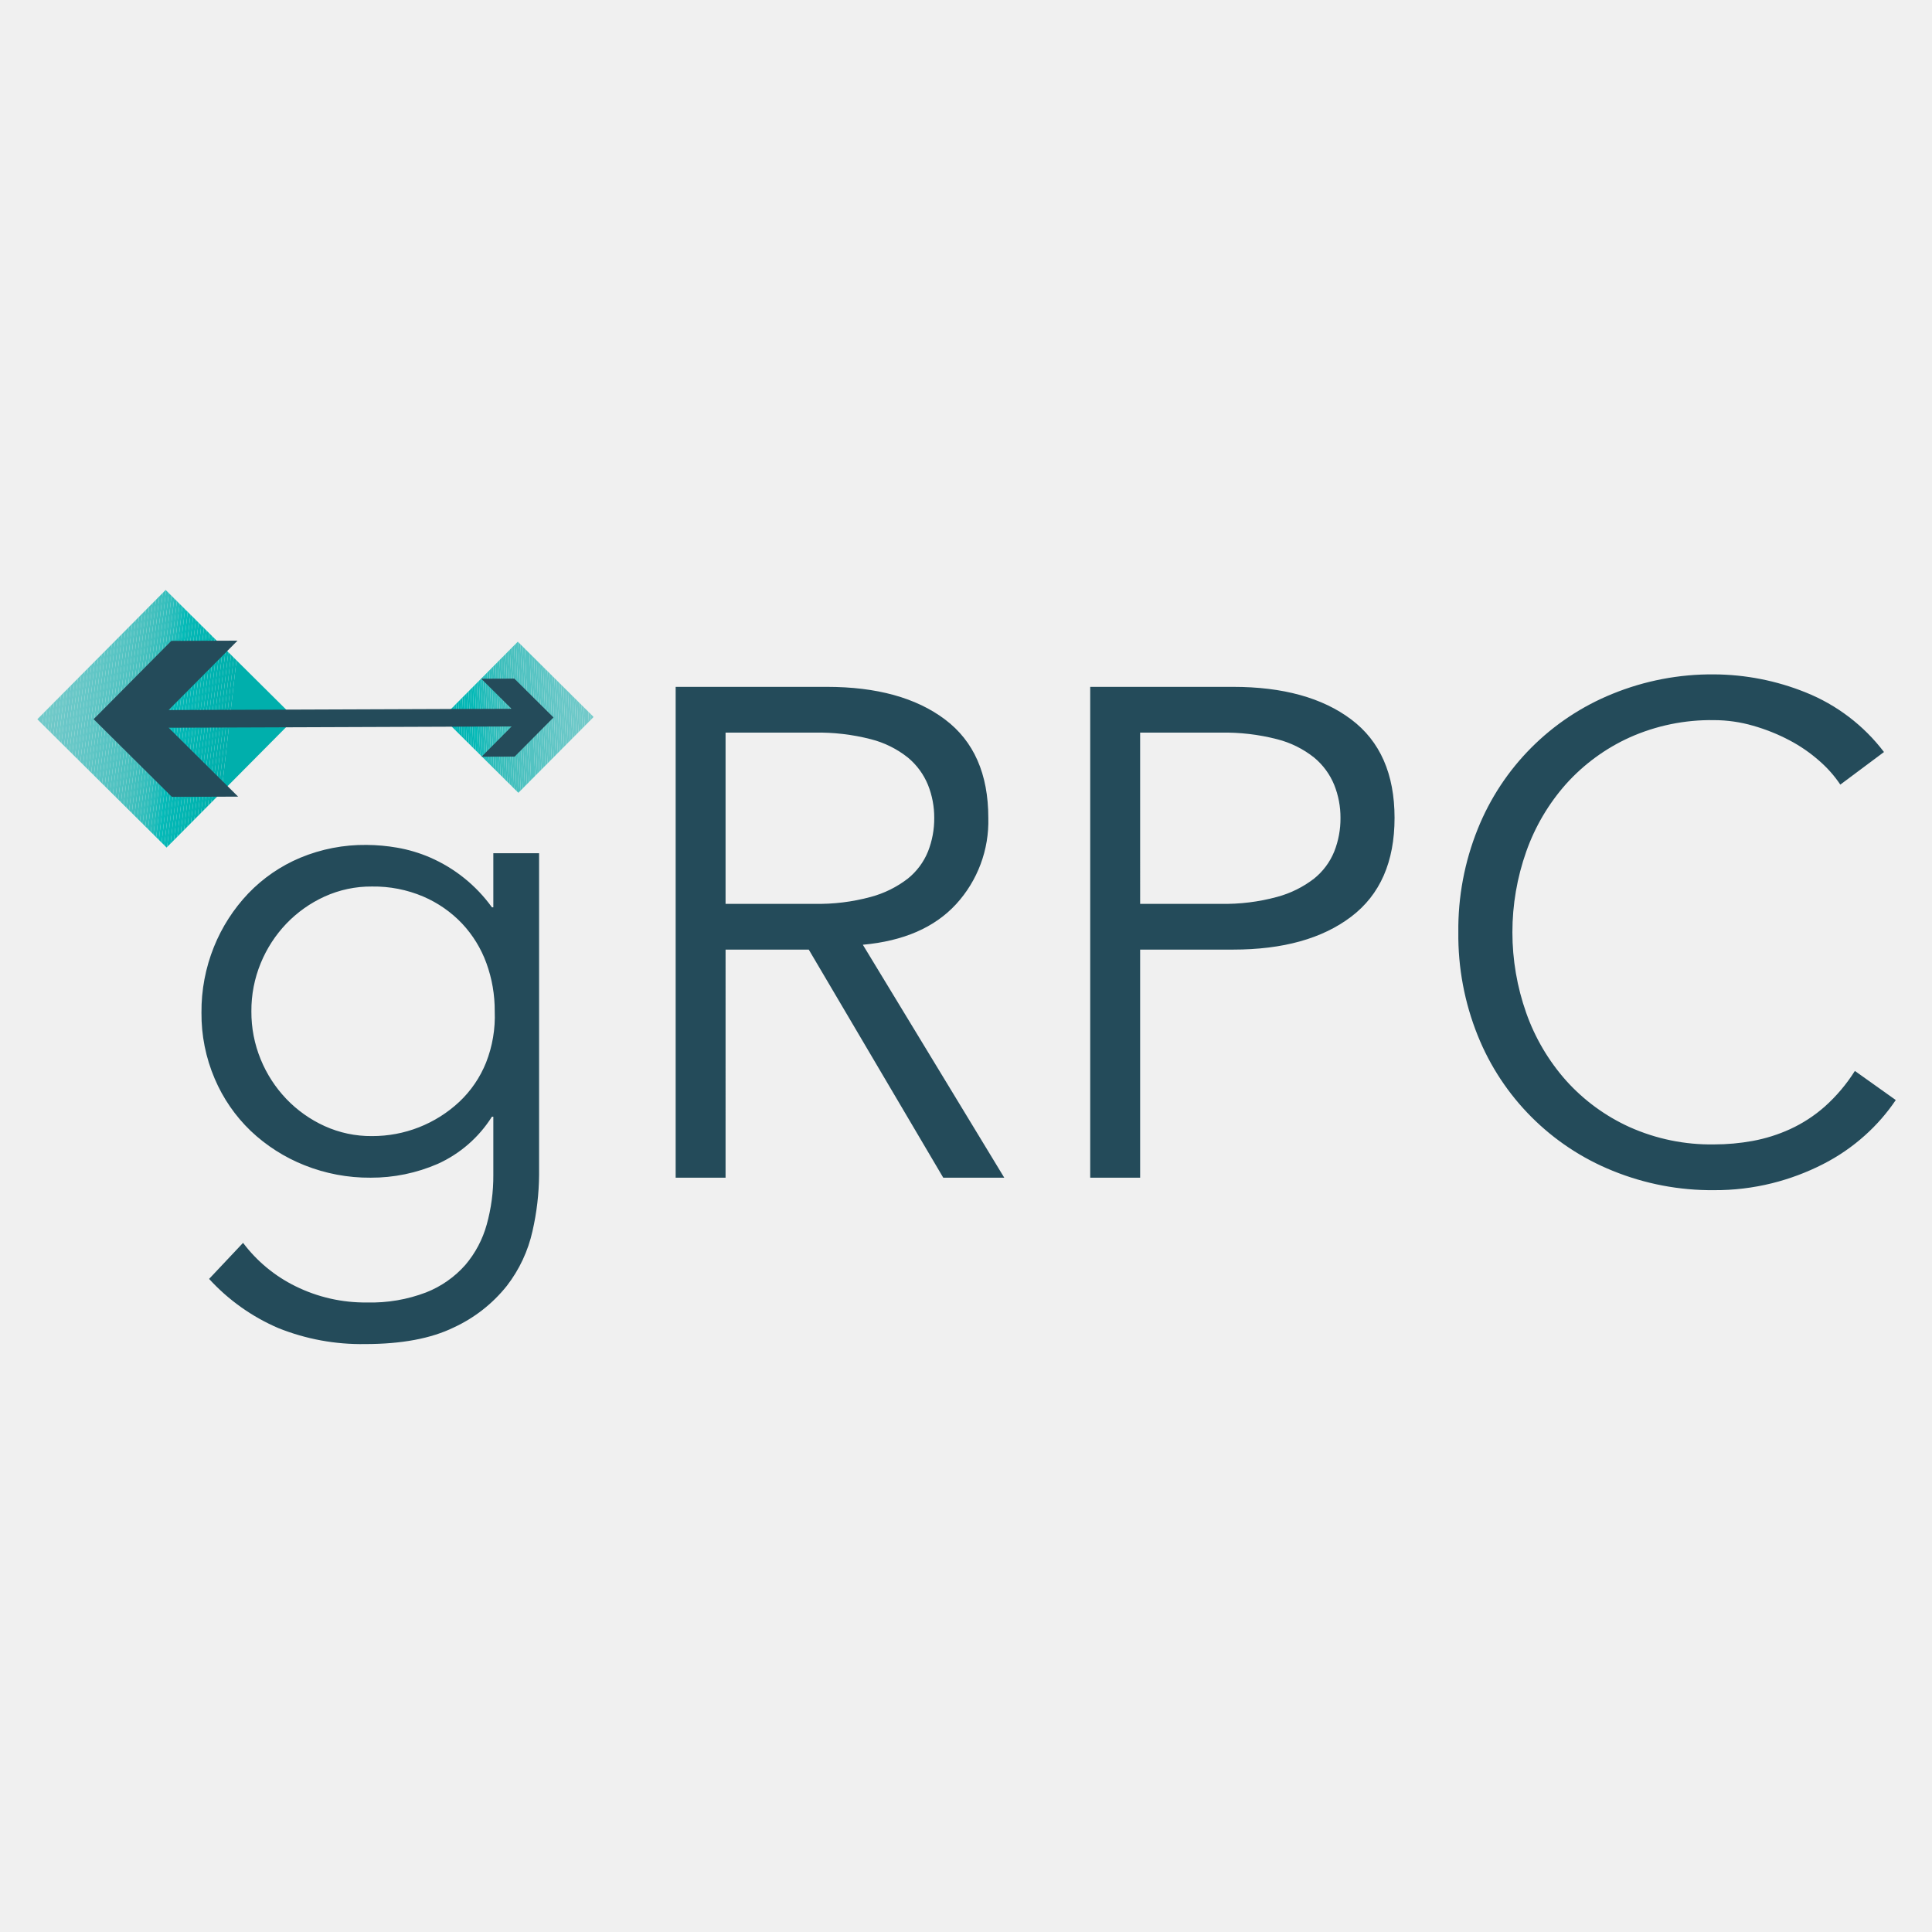
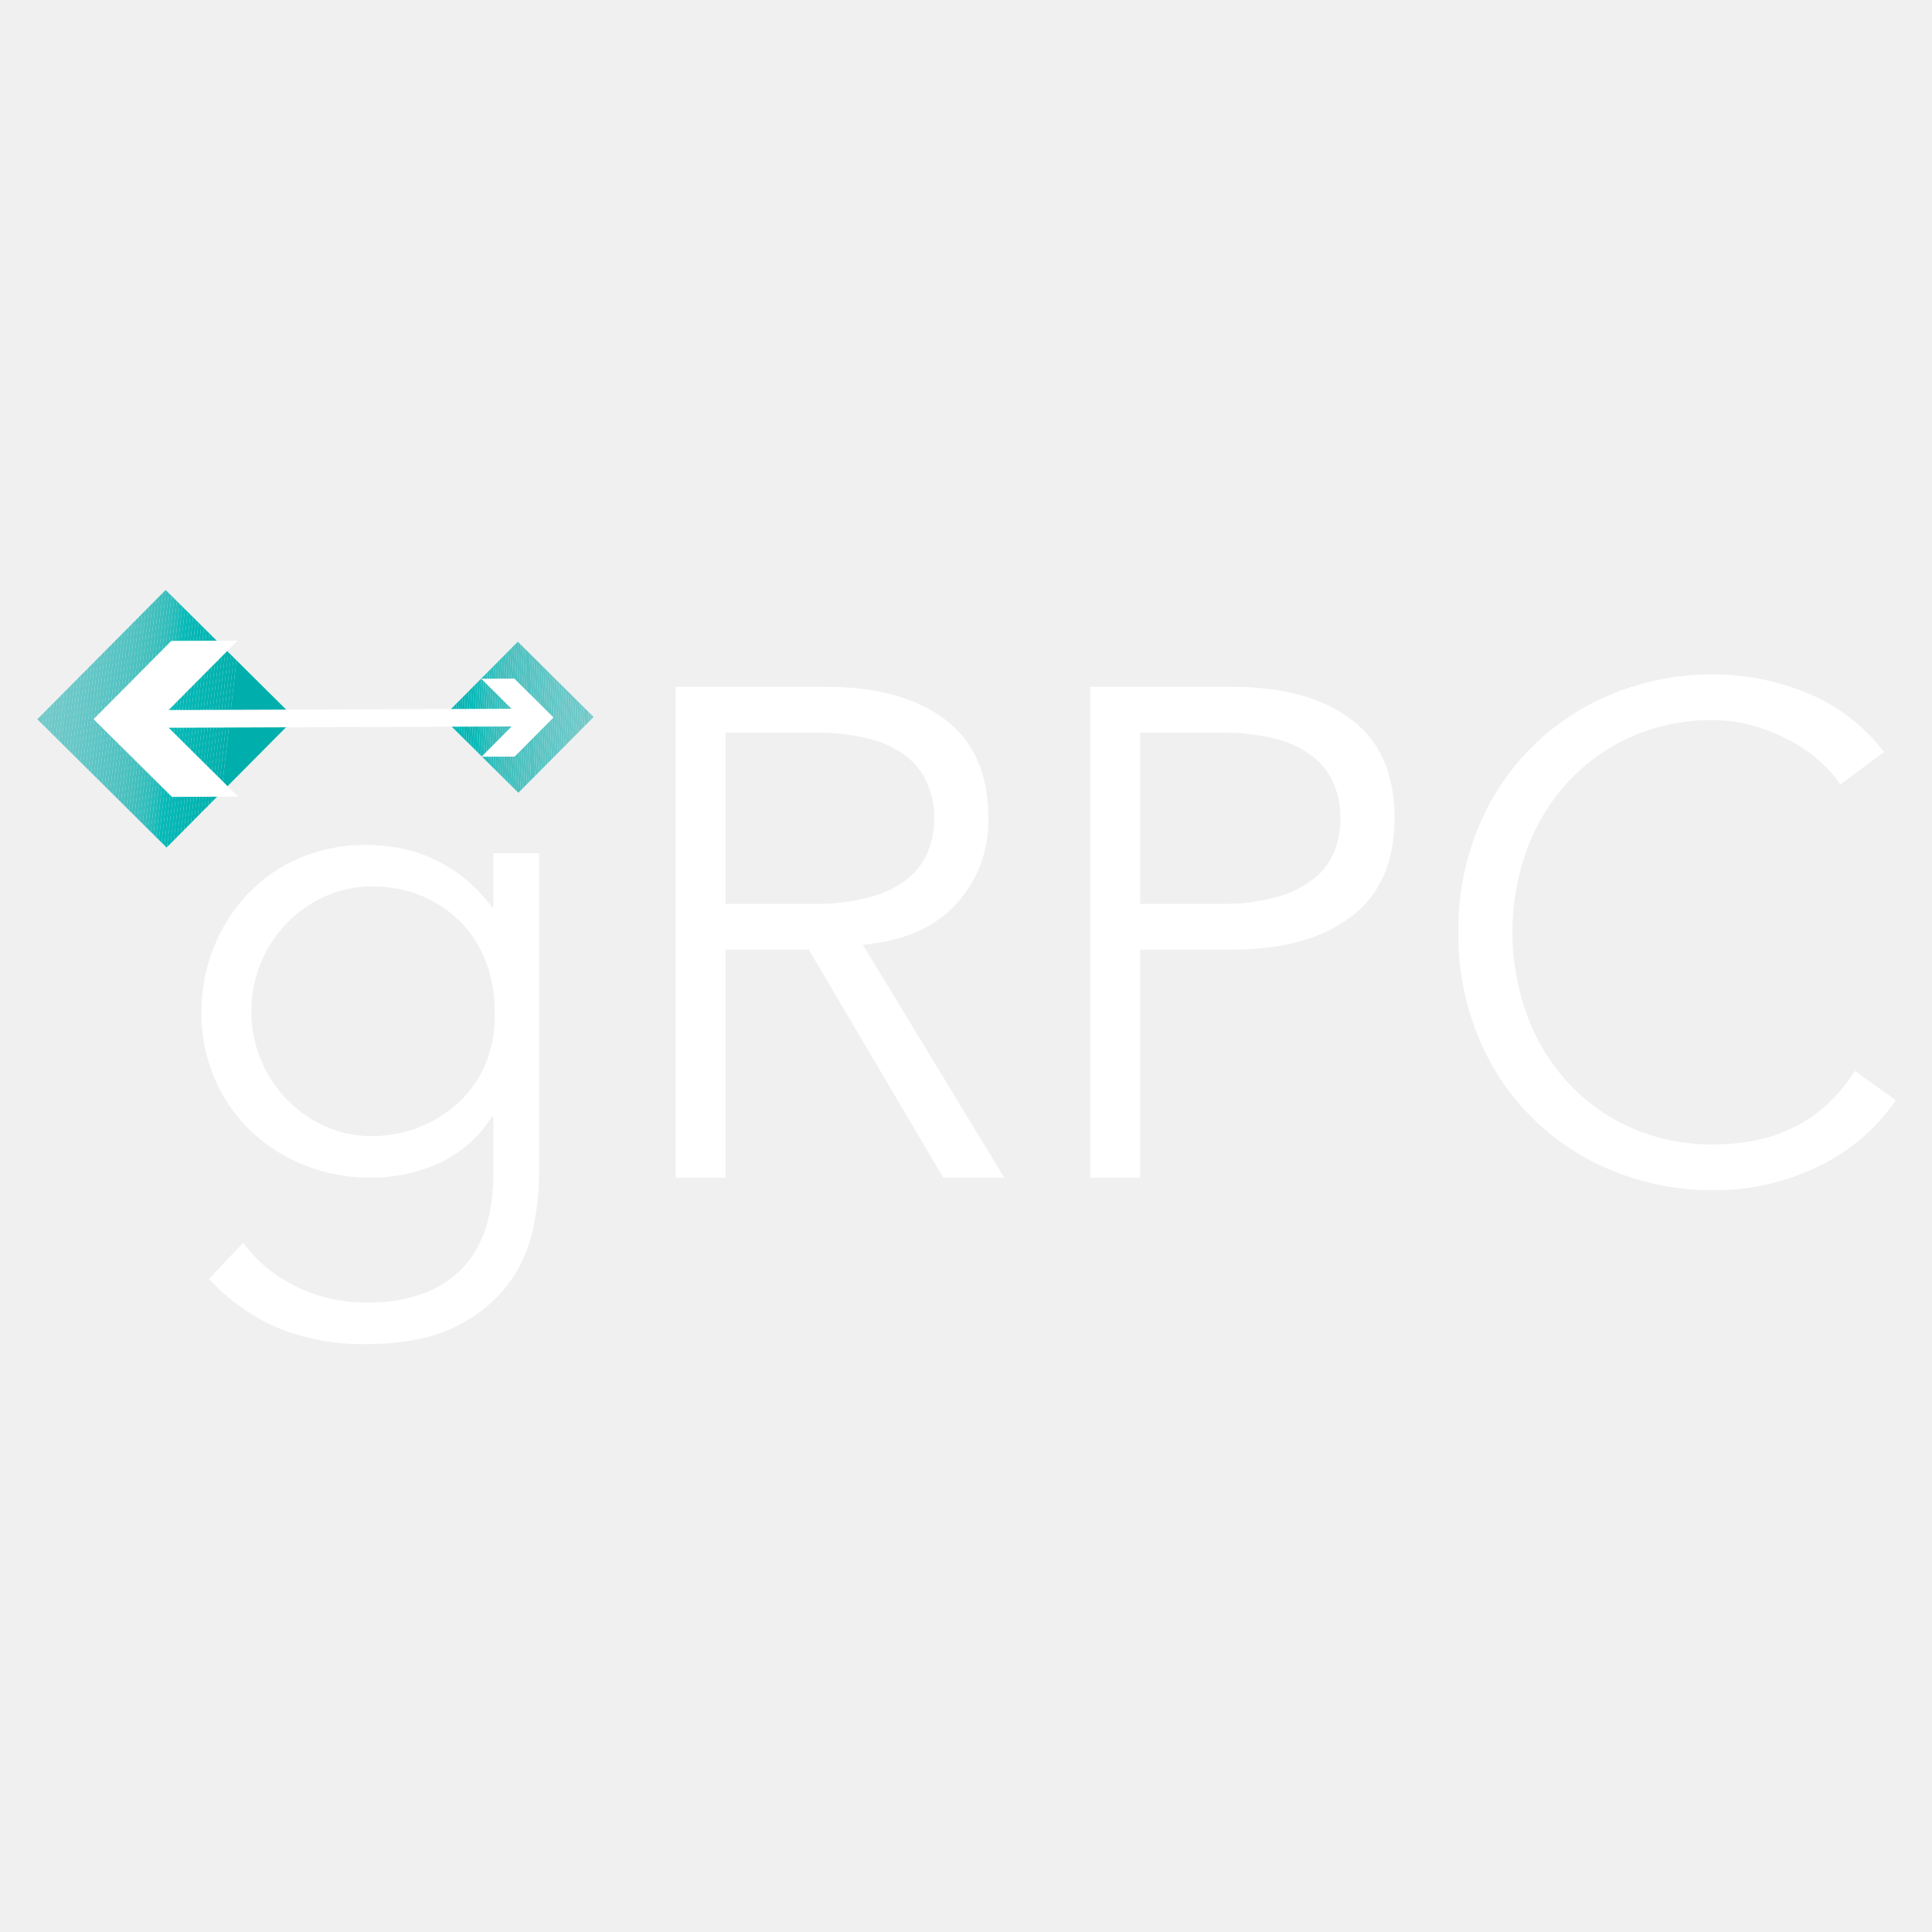
<svg xmlns="http://www.w3.org/2000/svg" width="96" height="96" fill="#FFF" role="img" viewBox="-5.22 -4.97 401.18 171.93">
  <defs>
    <clipPath id="clip-path">
      <path d="M10.366 10.745h37.821v37.821H10.366z" class="cls-1" transform="rotate(-135.213 29.277 29.656)" />
    </clipPath>
    <clipPath id="clip-path-2">
      <path d="M91.267 18.248h22.184v22.184H91.267z" class="cls-1" transform="rotate(-135.213 102.36 29.34)" />
    </clipPath>
-     <style>.cls-1{fill:none}.cls-2{fill:#244b5a}.cls-4{fill:#75caca}.cls-5{fill:#74cbca}.cls-6{fill:#73cbca}.cls-7{fill:#72c9c9}.cls-8{fill:#70caca}.cls-9{fill:#6fcac8}.cls-10{fill:#6ec8c8}.cls-11{fill:#6cc9c9}.cls-12{fill:#6dc9c8}.cls-13{fill:#69c7c8}.cls-14{fill:#69c8c7}.cls-15{fill:#68c8c7}.cls-16{fill:#67c7c7}.cls-17{fill:#65c7c7}.cls-18{fill:#64c7c7}.cls-19{fill:#63c6c6}.cls-20{fill:#60c6c6}.cls-21{fill:#60c6c5}.cls-22{fill:#5fc6c5}.cls-23{fill:#5cc5c4}.cls-24{fill:#5ac5c4}.cls-25{fill:#57c4c4}.cls-26{fill:#58c4c3}.cls-27{fill:#55c4c3}.cls-28{fill:#53c3c2}.cls-29{fill:#52c3c2}.cls-30{fill:#50c3c2}.cls-31{fill:#50c1c0}.cls-34{fill:#47c1be}.cls-35{fill:#46c0be}.cls-36{fill:#43c0be}.cls-37{fill:#40bfbd}.cls-38{fill:#3bbfbd}.cls-39{fill:#39bfbc}.cls-40{fill:#34bebd}.cls-41{fill:#32bebb}.cls-42{fill:#2dbdbb}.cls-43{fill:#24bcbb}.cls-44{fill:#21bcb9}.cls-45{fill:#18bbb9}.cls-47{fill:#03bbb8}.cls-48{fill:#06b8b6}.cls-49{fill:#03b7b5}.cls-50{fill:#04b7b4}.cls-51{fill:#00b6b5}.cls-52{fill:#03b6b4}.cls-53{fill:#05b6b2}.cls-54{fill:#01b5b1}.cls-55{fill:#00b4b1}.cls-56{fill:#00b3b0}.cls-62{fill:#00afac}</style>
+     <style>.cls-1{fill:none}.cls-2{fill:#fff}.cls-4{fill:#75caca}.cls-5{fill:#74cbca}.cls-6{fill:#73cbca}.cls-7{fill:#72c9c9}.cls-8{fill:#70caca}.cls-9{fill:#6fcac8}.cls-10{fill:#6ec8c8}.cls-11{fill:#6cc9c9}.cls-12{fill:#6dc9c8}.cls-13{fill:#69c7c8}.cls-14{fill:#69c8c7}.cls-15{fill:#68c8c7}.cls-16{fill:#67c7c7}.cls-17{fill:#65c7c7}.cls-18{fill:#64c7c7}.cls-19{fill:#63c6c6}.cls-20{fill:#60c6c6}.cls-21{fill:#60c6c5}.cls-22{fill:#5fc6c5}.cls-23{fill:#5cc5c4}.cls-24{fill:#5ac5c4}.cls-25{fill:#57c4c4}.cls-26{fill:#58c4c3}.cls-27{fill:#55c4c3}.cls-28{fill:#53c3c2}.cls-29{fill:#52c3c2}.cls-30{fill:#50c3c2}.cls-31{fill:#50c1c0}.cls-34{fill:#47c1be}.cls-35{fill:#46c0be}.cls-36{fill:#43c0be}.cls-37{fill:#40bfbd}.cls-38{fill:#3bbfbd}.cls-39{fill:#39bfbc}.cls-40{fill:#34bebd}.cls-41{fill:#32bebb}.cls-42{fill:#2dbdbb}.cls-43{fill:#24bcbb}.cls-44{fill:#21bcb9}.cls-45{fill:#18bbb9}.cls-47{fill:#03bbb8}.cls-48{fill:#06b8b6}.cls-49{fill:#03b7b5}.cls-50{fill:#04b7b4}.cls-51{fill:#00b6b5}.cls-52{fill:#03b6b4}.cls-53{fill:#05b6b2}.cls-54{fill:#01b5b1}.cls-55{fill:#00b4b1}.cls-56{fill:#00b3b0}.cls-62{fill:#00afac}</style>
  </defs>
  <path d="M45.253 138.483a30.334 30.334 0 0 0 10.868 8.998 32.577 32.577 0 0 0 14.9 3.382 32.006 32.006 0 0 0 12.236-2.087 21.24 21.24 0 0 0 8.133-5.686 21.932 21.932 0 0 0 4.463-8.422 37.613 37.613 0 0 0 1.367-10.292v-12.092h-.287a25.962 25.962 0 0 1-11.23 9.789 34.639 34.639 0 0 1-13.963 2.879 36.317 36.317 0 0 1-13.747-2.591 34.968 34.968 0 0 1-11.157-7.126 32.786 32.786 0 0 1-7.486-10.87 34.108 34.108 0 0 1-2.735-13.675 35.774 35.774 0 0 1 2.592-13.676 35.154 35.154 0 0 1 7.125-11.084 32.14 32.14 0 0 1 10.797-7.414 34.782 34.782 0 0 1 13.748-2.663 38.444 38.444 0 0 1 6.405.575 30.334 30.334 0 0 1 6.766 2.016A31.168 31.168 0 0 1 96.933 68.81h.287V57.58h9.502v66.796a54.197 54.197 0 0 1-1.368 11.66 28.801 28.801 0 0 1-5.326 11.372 30.33 30.33 0 0 1-11.013 8.639Q81.96 159.5 70.588 159.5a46.283 46.283 0 0 1-17.994-3.31A41.82 41.82 0 0 1 38.2 145.97zm1.727-48.08a25.794 25.794 0 0 0 1.944 10.004 26.282 26.282 0 0 0 5.325 8.205 25.756 25.756 0 0 0 7.918 5.615 23.299 23.299 0 0 0 9.861 2.087 26.407 26.407 0 0 0 18.138-7.125 22.934 22.934 0 0 0 5.543-8.135 26.201 26.201 0 0 0 1.8-10.651 28.66 28.66 0 0 0-1.728-10.006 24.031 24.031 0 0 0-5.039-8.205 24.348 24.348 0 0 0-8.061-5.614 26.241 26.241 0 0 0-10.653-2.088 23.32 23.32 0 0 0-9.861 2.088 25.827 25.827 0 0 0-7.918 5.614 26.34 26.34 0 0 0-5.326 8.205 25.814 25.814 0 0 0-1.943 10.006zm98.464 34.549H135.08V23.03h31.382q15.547 0 24.544 6.766 8.996 6.768 8.998 20.442a25.469 25.469 0 0 1-6.694 17.922q-6.695 7.271-19.362 8.421l29.367 48.37h-12.669L162.72 77.59h-17.275zm0-56.863h18.427a41.42 41.42 0 0 0 11.732-1.44 21.788 21.788 0 0 0 7.702-3.814 13.93 13.93 0 0 0 4.174-5.614 18.629 18.629 0 0 0 1.296-6.983 18.249 18.249 0 0 0-1.296-6.837 14.487 14.487 0 0 0-4.174-5.687 20.36 20.36 0 0 0-7.702-3.815 43.562 43.562 0 0 0-11.732-1.367h-18.427zm75.719-45.059h29.656q15.546 0 24.543 6.767 8.996 6.768 8.998 20.442 0 13.678-8.998 20.513-8.997 6.839-24.543 6.838h-19.29v47.362h-10.366zm10.367 45.06h16.699a41.431 41.431 0 0 0 11.732-1.44 21.8 21.8 0 0 0 7.702-3.814 13.936 13.936 0 0 0 4.174-5.614 18.614 18.614 0 0 0 1.296-6.983 18.234 18.234 0 0 0-1.296-6.837 14.492 14.492 0 0 0-4.174-5.687 20.371 20.371 0 0 0-7.702-3.815 43.573 43.573 0 0 0-11.732-1.367h-16.7zm156.907 40.739a39.53 39.53 0 0 1-6.404 7.342 40.488 40.488 0 0 1-8.71 5.973 49.675 49.675 0 0 1-10.58 3.96 48.89 48.89 0 0 1-12.022 1.439 54.522 54.522 0 0 1-21.088-4.03 50.592 50.592 0 0 1-28-28.072 55.779 55.779 0 0 1-4.03-21.45 55.783 55.783 0 0 1 4.03-21.45 50.586 50.586 0 0 1 28-28.07 54.509 54.509 0 0 1 21.088-4.031 51.525 51.525 0 0 1 19.003 3.742 38.33 38.33 0 0 1 16.266 12.381l-9.068 6.766a24.816 24.816 0 0 0-4.32-4.895 31.532 31.532 0 0 0-6.26-4.318 39.092 39.092 0 0 0-7.559-3.023 29.242 29.242 0 0 0-8.062-1.152 41.345 41.345 0 0 0-17.562 3.599 39.885 39.885 0 0 0-13.171 9.644 42.43 42.43 0 0 0-8.279 14.037 50.29 50.29 0 0 0 0 33.54 42.411 42.411 0 0 0 8.279 14.036 39.836 39.836 0 0 0 13.171 9.645 41.301 41.301 0 0 0 17.562 3.6 44.503 44.503 0 0 0 7.99-.72 33.184 33.184 0 0 0 7.774-2.447 29.415 29.415 0 0 0 7.198-4.68 34.692 34.692 0 0 0 6.261-7.412z" class="cls-2" />
  <g clip-path="url(#clip-path)">
    <path d="M3.006 2.913l-.473 4.188V2.913h.473z" class="cls-4" />
    <path d="M3.632 2.913l-1.099 9.722V7.101l.473-4.188h.626z" class="cls-5" />
    <path d="M4.257 2.913L2.533 18.168v-5.533l1.099-9.722h.625z" class="cls-5" />
    <path d="M4.882 2.913L2.533 23.702v-5.534L4.257 2.913h.625z" class="cls-6" />
    <path d="M5.507 2.913L2.533 29.236v-5.534L4.882 2.913h.625z" class="cls-6" />
    <path d="M6.133 2.913l-3.6 31.857v-5.534L5.507 2.913h.626zm.625 0l-4.225 37.39V34.77l3.6-31.857h.625z" class="cls-7" />
    <path d="M7.383 2.913l-4.85 42.924v-5.534l4.225-37.39h.625z" class="cls-8" />
    <path d="M8.008 2.913L2.533 51.371v-5.534l4.85-42.924h.625z" class="cls-8" />
    <path d="M8.634 2.913l-6.04 53.454-.061-.007v-4.989L8.008 2.913h.626z" class="cls-9" />
    <path d="M9.259 2.913L3.215 56.4h-.331l-.29-.033 6.04-53.454h.625z" class="cls-10" />
    <path d="M9.884 2.913L3.841 56.4h-.626L9.259 2.913h.625z" class="cls-10" />
    <path d="M10.51 2.913L4.466 56.4h-.625L9.884 2.913h.626z" class="cls-11" />
    <path d="M11.135 2.913L5.091 56.4h-.625L10.51 2.913h.625z" class="cls-12" />
    <path d="M11.76 2.913L5.717 56.4h-.626l6.044-53.487h.625z" class="cls-13" />
    <path d="M12.385 2.913L6.342 56.4h-.625L11.76 2.913h.625z" class="cls-13" />
    <path d="M13.011 2.913L6.967 56.4h-.625l6.043-53.487h.626z" class="cls-14" />
    <path d="M13.636 2.913L7.592 56.4h-.625l6.044-53.487h.625z" class="cls-15" />
    <path d="M14.261 2.913L8.218 56.4h-.626l6.044-53.487h.625z" class="cls-16" />
    <path d="M14.886 2.913L8.843 56.4h-.625l6.043-53.487h.625z" class="cls-17" />
    <path d="M15.512 2.913L9.468 56.4h-.625l6.043-53.487h.626z" class="cls-18" />
    <path d="M16.137 2.913L10.093 56.4h-.625l6.044-53.487h.625z" class="cls-19" />
    <path d="M16.762 2.913L10.719 56.4h-.626l6.044-53.487h.625z" class="cls-20" />
    <path d="M17.387 2.913L11.344 56.4h-.625l6.043-53.487h.625z" class="cls-21" />
    <path d="M18.013 2.913L11.969 56.4h-.625l6.043-53.487h.626z" class="cls-22" />
    <path d="M18.638 2.913L12.594 56.4h-.625l6.044-53.487h.625z" class="cls-23" />
    <path d="M19.263 2.913L13.22 56.4h-.626l6.044-53.487h.625z" class="cls-24" />
    <path d="M19.888 2.913L13.845 56.4h-.625l6.043-53.487h.625z" class="cls-24" />
    <path d="M20.514 2.913L14.47 56.4h-.625l6.043-53.487h.626z" class="cls-25" />
    <path d="M21.139 2.913L15.095 56.4h-.625l6.044-53.487h.625z" class="cls-26" />
    <path d="M21.764 2.913L15.721 56.4h-.626l6.044-53.487h.625z" class="cls-27" />
    <path d="M22.389 2.913L16.346 56.4h-.625l6.043-53.487h.625z" class="cls-28" />
    <path d="M23.015 2.913L16.971 56.4h-.625l6.043-53.487h.626z" class="cls-29" />
    <path d="M23.64 2.913L17.596 56.4h-.625l6.044-53.487h.625z" class="cls-30" />
    <path d="M24.265 2.913L18.222 56.4h-.626L23.64 2.913h.625z" class="cls-31" />
    <path fill="#4bc2c0" d="M24.891 2.913L18.847 56.4h-.625l6.043-53.487h.626z" />
    <path fill="#4cc1c0" d="M25.516 2.913L19.472 56.4h-.625l6.044-53.487h.625z" />
    <path d="M26.141 2.913L20.097 56.4h-.625l6.044-53.487h.625z" class="cls-34" />
    <path d="M26.766 2.913L20.723 56.4h-.626l6.044-53.487h.625z" class="cls-35" />
    <path d="M27.392 2.913L21.348 56.4h-.625l6.043-53.487h.626z" class="cls-36" />
    <path d="M28.017 2.913L21.973 56.4h-.625l6.044-53.487h.625z" class="cls-37" />
    <path d="M28.642 2.913L22.599 56.4h-.626l6.044-53.487h.625z" class="cls-38" />
    <path d="M29.267 2.913L23.224 56.4h-.625l6.043-53.487h.625z" class="cls-39" />
    <path d="M29.893 2.913L23.849 56.4h-.625l6.043-53.487h.626z" class="cls-40" />
    <path d="M30.518 2.913L24.474 56.4h-.625l6.044-53.487h.625z" class="cls-41" />
    <path d="M31.143 2.913L25.1 56.4h-.626l6.044-53.487h.625z" class="cls-42" />
    <path d="M31.768 2.913L25.725 56.4H25.1l6.043-53.487h.625z" class="cls-43" />
    <path d="M32.394 2.913L26.35 56.4h-.625l6.043-53.487h.626z" class="cls-44" />
    <path d="M33.019 2.913L26.975 56.4h-.625l6.044-53.487h.625z" class="cls-45" />
    <path fill="#0fbab9" d="M33.644 2.913L27.601 56.4h-.626l6.044-53.487h.625z" />
    <path d="M34.269 2.913L28.226 56.4h-.625l6.043-53.487h.625z" class="cls-47" />
    <path d="M34.895 2.913L28.851 56.4h-.625l6.043-53.487h.626z" class="cls-48" />
    <path d="M35.52 2.913L29.476 56.4h-.625l6.044-53.487h.625z" class="cls-48" />
    <path d="M36.145 2.913L30.102 56.4h-.626L35.52 2.913h.625z" class="cls-49" />
    <path d="M36.77 2.913L30.727 56.4h-.625l6.043-53.487h.625z" class="cls-50" />
    <path d="M37.396 2.913L31.352 56.4h-.625L36.77 2.913h.626z" class="cls-51" />
    <path d="M38.021 2.913L31.977 56.4h-.625l6.044-53.487h.625z" class="cls-52" />
    <path d="M38.646 2.913L32.603 56.4h-.626l6.044-53.487h.625z" class="cls-53" />
    <path d="M39.271 2.913L33.228 56.4h-.625l6.043-53.487h.625z" class="cls-54" />
    <path d="M39.897 2.913L33.853 56.4h-.625l6.043-53.487h.626z" class="cls-54" />
    <path d="M40.522 2.913L34.478 56.4h-.625l6.044-53.487h.625z" class="cls-55" />
    <path d="M41.147 2.913L35.104 56.4h-.626l6.044-53.487h.625z" class="cls-56" />
    <path d="M41.773 2.913L35.729 56.4h-.625l6.043-53.487h.626z" class="cls-56" />
    <path fill="#00b2af" d="M42.398 2.913L36.354 56.4h-.625l6.044-53.487h.625z" />
    <path fill="#00b2ae" d="M43.023 2.913L36.979 56.4h-.625l6.044-53.487h.625z" />
    <path fill="#00b1ae" d="M43.648 2.913L37.605 56.4h-.626l6.044-53.487h.625z" />
    <path fill="#00b1ad" d="M44.274 2.913L38.23 56.4h-.625l6.043-53.487h.626z" />
    <path fill="#00b0ac" d="M44.899 2.913L38.855 56.4h-.625l6.044-53.487h.625z" />
    <path d="M45.524 2.913L39.481 56.4h-.626l6.044-53.487h.625z" class="cls-62" />
    <path d="M55.67 2.913l.35.039V56.4H39.481l6.043-53.487H55.67z" class="cls-62" />
  </g>
  <g clip-path="url(#clip-path-2)">
    <path d="M118.046 22.817l-.427-9.164h.427v9.164z" class="cls-4" />
    <path d="M118.046 32.446l-.875-18.793h.448l.427 9.164v9.629z" class="cls-5" />
    <path d="M118.046 42.075l-1.324-28.422h.449l.875 18.793v9.629z" class="cls-5" />
    <path d="M117.735 45.027l-1.461-31.374h.448l1.324 28.422v2.952h-.311z" class="cls-6" />
    <path d="M117.286 45.027l-1.461-31.374h.449l1.461 31.374h-.449zm-.448 0l-1.461-31.374h.448l1.461 31.374h-.448z" class="cls-7" />
    <path d="M116.389 45.027l-1.461-31.374h.449l1.461 31.374h-.449z" class="cls-8" />
    <path d="M115.941 45.027l-1.461-31.374h.448l1.461 31.374h-.448z" class="cls-9" />
    <path d="M115.493 45.027l-1.462-31.374h.449l1.461 31.374h-.448z" class="cls-10" />
    <path d="M115.044 45.027l-1.461-31.374h.448l1.462 31.374h-.449z" class="cls-10" />
    <path d="M114.596 45.027l-1.462-31.374h.449l1.461 31.374h-.448z" class="cls-11" />
    <path d="M114.147 45.027l-1.461-31.374h.448l1.462 31.374h-.449z" class="cls-12" />
    <path d="M113.699 45.027l-1.462-31.374h.449l1.461 31.374h-.448z" class="cls-13" />
    <path d="M113.25 45.027l-1.461-31.374h.448l1.462 31.374h-.449z" class="cls-13" />
    <path d="M112.802 45.027l-1.462-31.374h.449l1.461 31.374h-.448z" class="cls-14" />
    <path d="M112.353 45.027l-1.461-31.374h.448l1.462 31.374h-.449z" class="cls-15" />
    <path d="M111.905 45.027l-1.462-31.374h.449l1.461 31.374h-.448z" class="cls-16" />
    <path d="M111.456 45.027l-1.461-31.374h.448l1.462 31.374h-.449z" class="cls-17" />
    <path d="M111.008 45.027l-1.461-31.374h.448l1.461 31.374h-.448z" class="cls-18" />
    <path d="M110.559 45.027l-1.461-31.374h.449l1.461 31.374h-.449z" class="cls-19" />
    <path d="M110.111 45.027l-1.461-31.374h.448l1.461 31.374h-.448z" class="cls-20" />
    <path d="M109.662 45.027l-1.461-31.374h.449l1.461 31.374h-.449z" class="cls-21" />
    <path d="M109.214 45.027l-1.461-31.374h.448l1.461 31.374h-.448z" class="cls-22" />
    <path d="M108.765 45.027l-1.461-31.374h.449l1.461 31.374h-.449z" class="cls-22" />
    <path d="M108.317 45.027l-1.461-31.374h.448l1.461 31.374h-.448z" class="cls-23" />
    <path d="M107.868 45.027l-1.461-31.374h.449l1.461 31.374h-.449z" class="cls-24" />
    <path d="M107.42 45.027l-1.461-31.374h.448l1.461 31.374h-.448z" class="cls-24" />
    <path d="M106.972 45.027l-1.462-31.374h.449l1.461 31.374h-.448z" class="cls-25" />
    <path d="M106.523 45.027l-1.461-31.374h.448l1.462 31.374h-.449z" class="cls-26" />
    <path d="M106.075 45.027l-1.462-31.374h.449l1.461 31.374h-.448z" class="cls-27" />
    <path d="M105.626 45.027l-1.461-31.374h.448l1.462 31.374h-.449zm-.448 0l-1.462-31.374h.449l1.461 31.374h-.448z" class="cls-28" />
    <path d="M104.729 45.027l-1.461-31.374h.448l1.462 31.374h-.449z" class="cls-29" />
    <path d="M104.281 45.027l-1.462-31.374h.449l1.461 31.374h-.448z" class="cls-30" />
    <path d="M103.832 45.027l-1.461-31.374h.448l1.462 31.374h-.449z" class="cls-31" />
    <path fill="#4dc2c1" d="M103.384 45.027l-1.462-31.374h.449l1.461 31.374h-.448z" />
    <path fill="#4cc2c0" d="M102.935 45.027l-1.461-31.374h.448l1.462 31.374h-.449z" />
    <path fill="#4bc0bf" d="M102.487 45.027l-1.461-31.374h.448l1.461 31.374h-.448z" />
    <path d="M102.038 45.027l-1.461-31.374h.449l1.461 31.374h-.449z" class="cls-34" />
    <path d="M101.59 45.027l-1.461-31.374h.448l1.461 31.374h-.448z" class="cls-35" />
    <path d="M101.141 45.027L99.68 13.653h.449l1.461 31.374h-.449z" class="cls-36" />
    <path fill="#41c0be" d="M100.693 45.027l-1.461-31.374h.448l1.461 31.374h-.448z" />
    <path d="M100.244 45.027l-1.461-31.374h.449l1.461 31.374h-.449z" class="cls-37" />
    <path d="M99.796 45.027l-1.461-31.374h.448l1.461 31.374h-.448z" class="cls-38" />
    <path fill="#3cbfbc" d="M99.347 45.027l-1.461-31.374h.449l1.461 31.374h-.449z" />
    <path d="M98.899 45.027l-1.461-31.374h.448l1.461 31.374h-.448z" class="cls-39" />
    <path d="M98.45 45.027l-1.461-31.374h.449l1.461 31.374h-.449z" class="cls-40" />
    <path d="M98.002 45.027l-1.461-31.374h.448l1.461 31.374h-.448z" class="cls-41" />
    <path fill="#2fbebc" d="M97.554 45.027l-1.462-31.374h.449l1.461 31.374h-.448z" />
    <path d="M97.105 45.027l-1.461-31.374h.448l1.462 31.374h-.449z" class="cls-42" />
    <path fill="#2bbdba" d="M96.657 45.027l-1.462-31.374h.449l1.461 31.374h-.448z" />
    <path d="M96.208 45.027l-1.461-31.374h.448l1.462 31.374h-.449z" class="cls-43" />
    <path d="M95.76 45.027l-1.462-31.374h.449l1.461 31.374h-.448z" class="cls-44" />
    <path d="M95.311 45.027L93.85 13.653h.448l1.462 31.374h-.449z" class="cls-45" />
    <path fill="#16bab9" d="M94.863 45.027l-1.462-31.374h.449l1.461 31.374h-.448z" />
    <path fill="#11bab7" d="M94.414 45.027l-1.461-31.374h.448l1.462 31.374h-.449z" />
    <path d="M93.966 45.027l-1.462-31.374h.449l1.461 31.374h-.448z" class="cls-47" />
    <path d="M93.517 45.027l-1.461-31.374h.448l1.462 31.374h-.449z" class="cls-48" />
    <path d="M93.069 45.027l-1.461-31.374h.448l1.461 31.374h-.448z" class="cls-48" />
    <path d="M92.62 45.027l-1.461-31.374h.449l1.461 31.374h-.449z" class="cls-48" />
    <path fill="#00b7b6" d="M92.172 45.027l-1.461-31.374h.448l1.461 31.374h-.448z" />
    <path d="M91.723 45.027l-1.461-31.374h.449l1.461 31.374h-.449z" class="cls-49" />
    <path d="M91.275 45.027l-1.461-31.374h.448l1.461 31.374h-.448z" class="cls-50" />
    <path d="M90.826 45.027l-1.461-31.374h.449l1.461 31.374h-.449z" class="cls-51" />
    <path d="M90.378 45.027l-1.461-31.374h.448l1.461 31.374h-.448z" class="cls-51" />
    <path d="M89.929 45.027l-1.461-31.374h.449l1.461 31.374h-.449z" class="cls-51" />
    <path d="M89.481 45.027L88.02 13.653h.448l1.461 31.374h-.448zm-.448 0l-1.462-31.374h.449l1.461 31.374h-.448z" class="cls-52" />
    <path d="M88.584 45.027l-1.461-31.374h.448l1.462 31.374h-.449z" class="cls-53" />
    <path d="M88.136 45.027l-1.462-31.374h.449l1.461 31.374h-.448z" class="cls-54" />
    <path d="M87.687 45.027l-1.014-21.783v-9.591h.001l1.462 31.374h-.449zm-.448 0l-.566-12.154v-9.629l1.014 21.783h-.448z" class="cls-54" />
    <path d="M86.79 45.027l-.117-2.525v-9.629l.566 12.154h-.449z" class="cls-55" />
    <path d="M86.673 42.502l.117 2.525h-.117v-2.525z" class="cls-55" />
  </g>
  <path d="M30.353 13.486L14.218 29.742l16.255 16.135 13.752-.051-14.421-14.305 71.209-.264-6.241 6.283 6.876-.025 8.068-8.128-8.128-8.067-6.876.025L101 27.583l-71.209.264 14.313-14.412-13.751.051z" class="cls-2" />
</svg>
